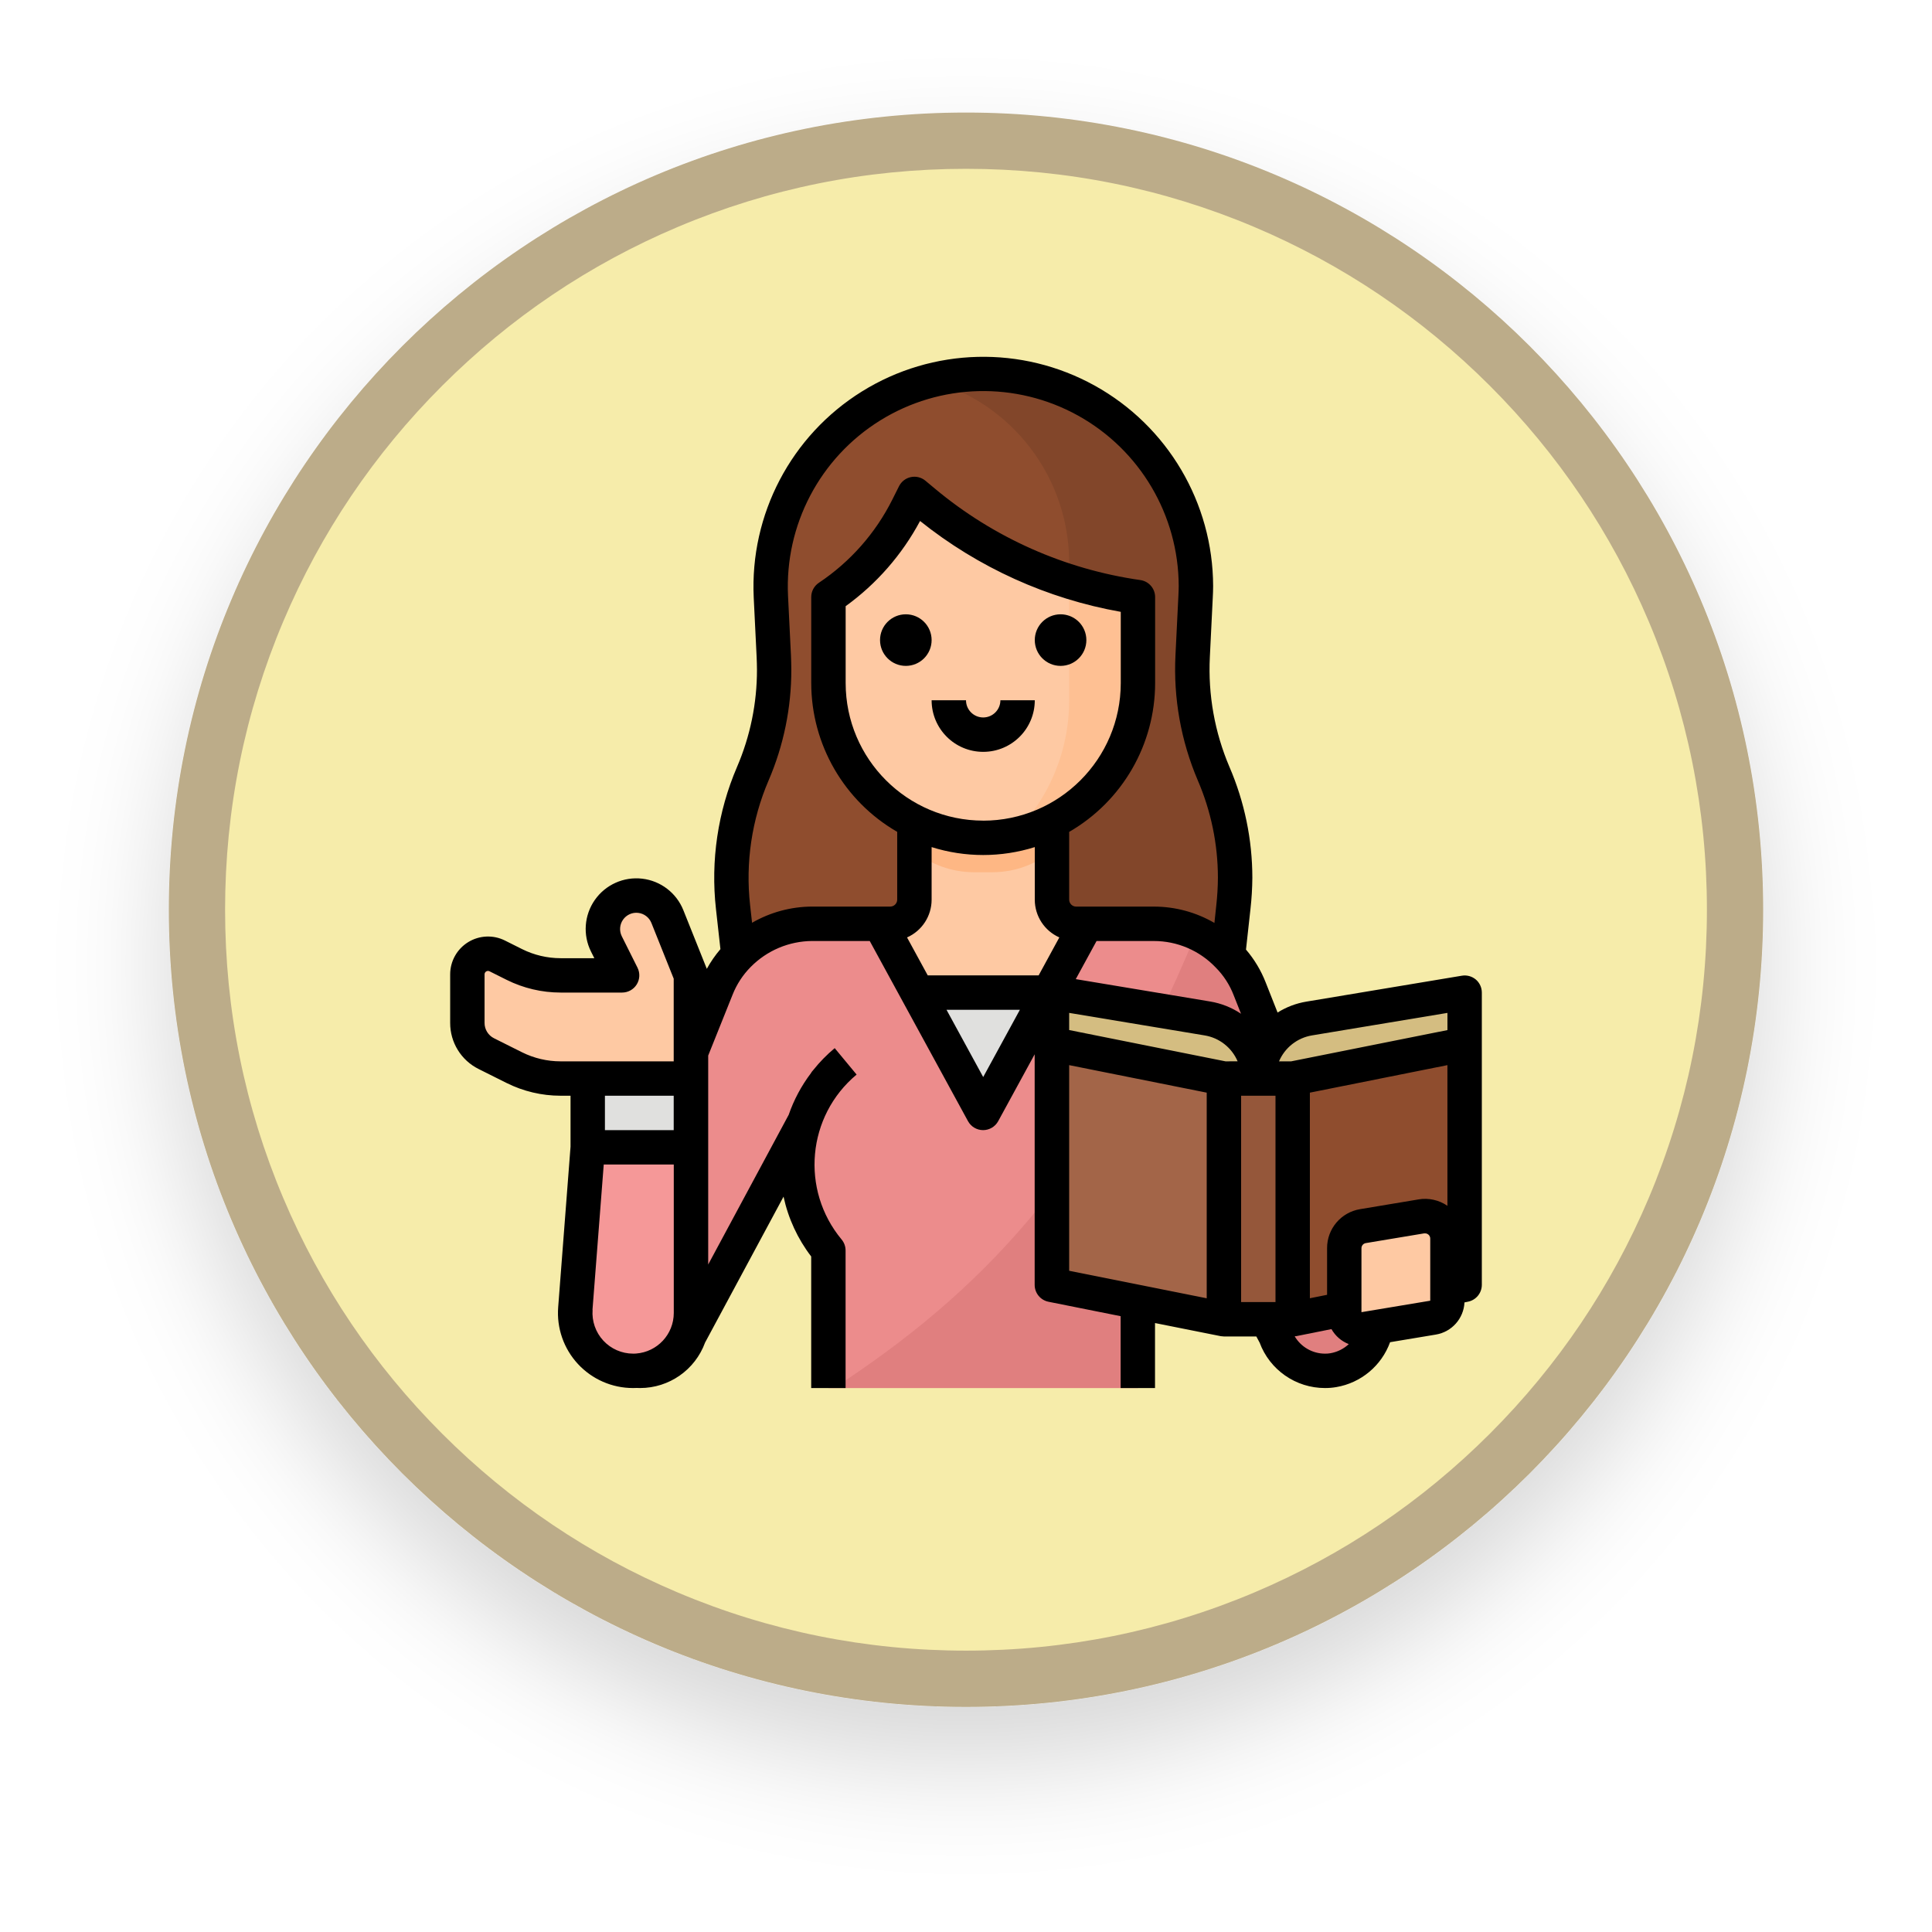
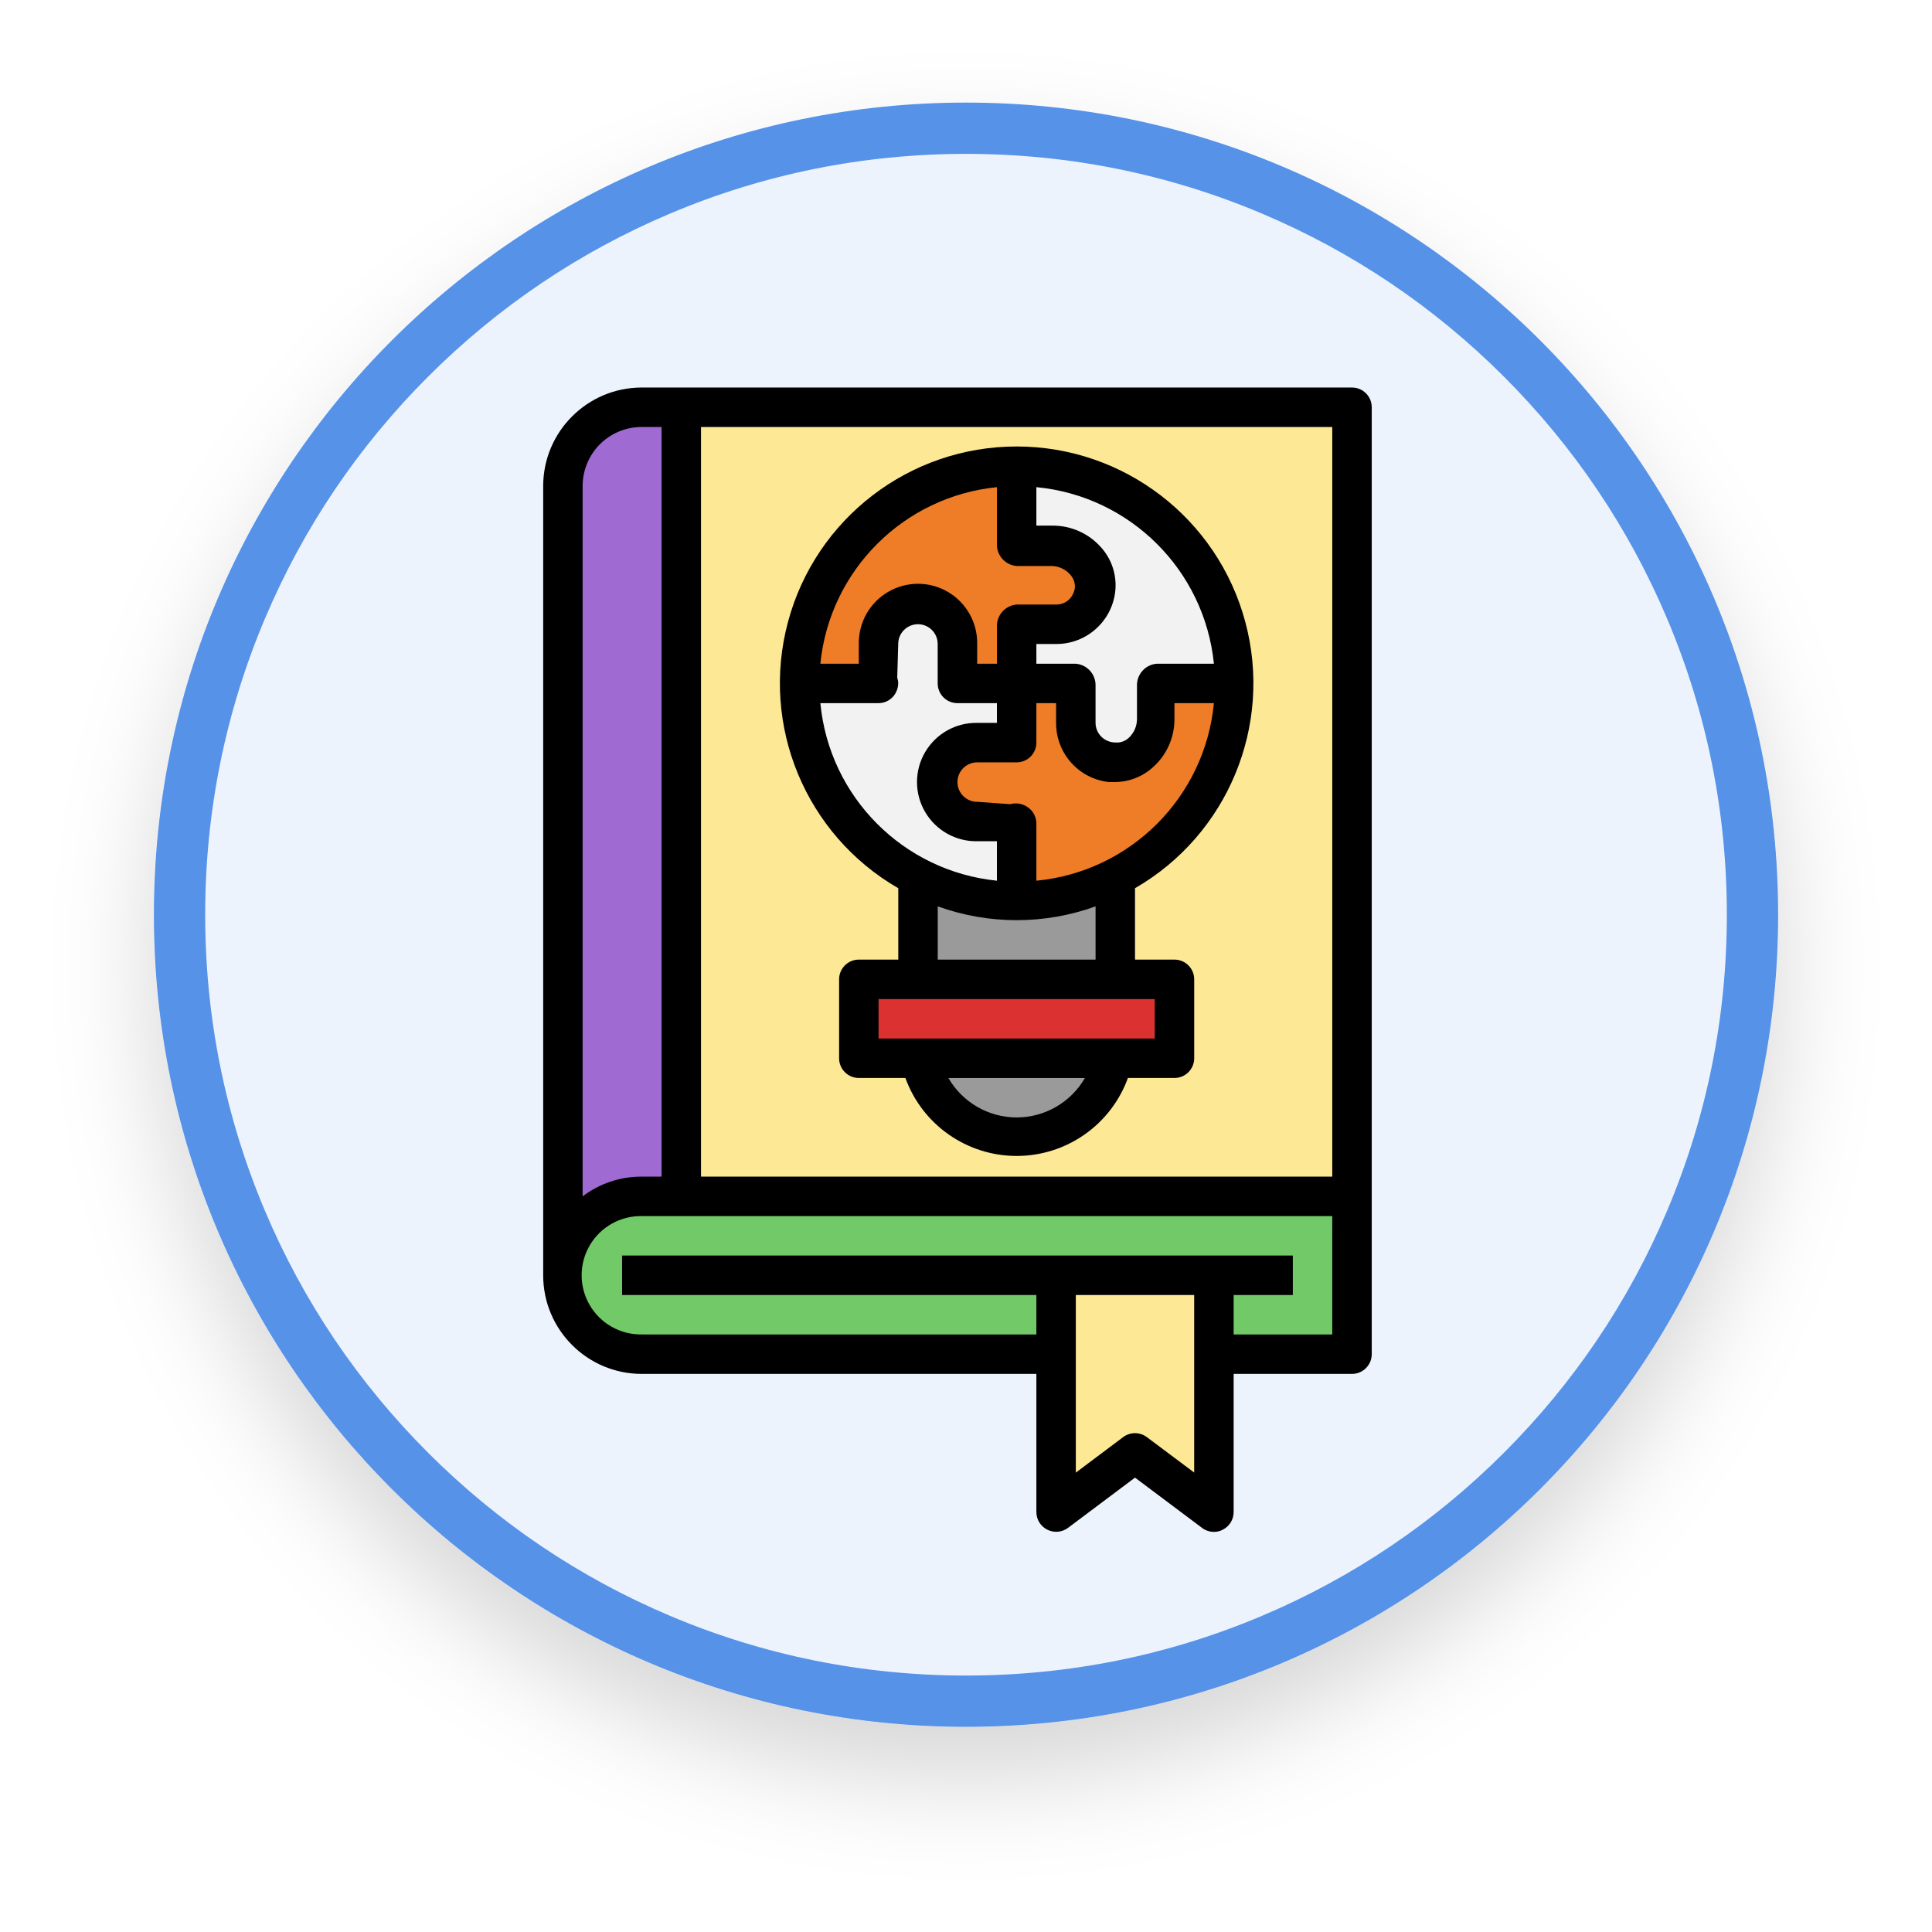
- <svg xmlns="http://www.w3.org/2000/svg" width="103" height="103" viewBox="0 0 103 103">
+ <svg xmlns="http://www.w3.org/2000/svg" width="113" height="113" viewBox="0 0 113 113">
  <defs>
-     <filter id="Trazado_978624" x="0" y="0" width="103" height="103" filterUnits="userSpaceOnUse">
+     <filter id="Trazado_982547" x="0" y="0" width="113" height="113" filterUnits="userSpaceOnUse">
      <feOffset dy="3" input="SourceAlpha" />
      <feGaussianBlur stdDeviation="3" result="blur" />
      <feFlood flood-opacity="0.161" />
      <feComposite operator="in" in2="blur" />
      <feComposite in="SourceGraphic" />
    </filter>
  </defs>
-   <g id="Grupo_1164359" data-name="Grupo 1164359" transform="translate(9 6)">
-     <g id="Grupo_1144531" data-name="Grupo 1144531">
-       <g transform="matrix(1, 0, 0, 1, -9, -6)" filter="url(#Trazado_978624)">
-         <g id="Trazado_978624-2" data-name="Trazado 978624" transform="translate(9 6)" fill="#f6ecaa">
-           <path d="M 42.5 83.5 C 36.964 83.5 31.595 82.416 26.541 80.279 C 21.659 78.214 17.274 75.257 13.509 71.491 C 9.743 67.726 6.786 63.341 4.721 58.459 C 2.584 53.405 1.5 48.036 1.5 42.5 C 1.5 36.964 2.584 31.595 4.721 26.541 C 6.786 21.659 9.743 17.274 13.509 13.509 C 17.274 9.743 21.659 6.786 26.541 4.721 C 31.595 2.584 36.964 1.5 42.5 1.5 C 48.036 1.5 53.405 2.584 58.459 4.721 C 63.341 6.786 67.726 9.743 71.491 13.509 C 75.257 17.274 78.214 21.659 80.279 26.541 C 82.416 31.595 83.5 36.964 83.5 42.5 C 83.5 48.036 82.416 53.405 80.279 58.459 C 78.214 63.341 75.257 67.726 71.491 71.491 C 67.726 75.257 63.341 78.214 58.459 80.279 C 53.405 82.416 48.036 83.5 42.5 83.5 Z" stroke="none" />
-           <path d="M 42.5 3 C 37.166 3 31.994 4.044 27.126 6.103 C 22.422 8.092 18.198 10.941 14.569 14.569 C 10.941 18.198 8.092 22.422 6.103 27.126 C 4.044 31.994 3 37.166 3 42.5 C 3 47.834 4.044 53.006 6.103 57.874 C 8.092 62.578 10.941 66.802 14.569 70.431 C 18.198 74.059 22.422 76.908 27.126 78.897 C 31.994 80.956 37.166 82 42.5 82 C 47.834 82 53.006 80.956 57.874 78.897 C 62.578 76.908 66.802 74.059 70.431 70.431 C 74.059 66.802 76.908 62.578 78.897 57.874 C 80.956 53.006 82 47.834 82 42.5 C 82 37.166 80.956 31.994 78.897 27.126 C 76.908 22.422 74.059 18.198 70.431 14.569 C 66.802 10.941 62.578 8.092 57.874 6.103 C 53.006 4.044 47.834 3 42.5 3 M 42.5 0 C 65.972 0 85 19.028 85 42.5 C 85 65.972 65.972 85 42.5 85 C 19.028 85 0 65.972 0 42.5 C 0 19.028 19.028 0 42.5 0 Z" stroke="none" fill="#bcac89" />
+   <g id="Grupo_1210856" data-name="Grupo 1210856" transform="translate(-1110.999 -904.873)">
+     <g id="Grupo_1210850" data-name="Grupo 1210850" transform="translate(1120 910.873)">
+       <g id="Grupo_1210835" data-name="Grupo 1210835" transform="translate(0)">
+         <g id="Grupo_1202055" data-name="Grupo 1202055">
+           <g id="Grupo_1177900" data-name="Grupo 1177900">
+             <g id="Grupo_1172010" data-name="Grupo 1172010">
+               <g id="Grupo_1171046" data-name="Grupo 1171046">
+                 <g id="Grupo_1148525" data-name="Grupo 1148525">
+                   <g transform="matrix(1, 0, 0, 1, -9, -6)" filter="url(#Trazado_982547)">
+                     <g id="Trazado_982547-2" data-name="Trazado 982547" transform="translate(9 6)" fill="#edf3fc">
+                       <path d="M 47.5 93.5 C 41.289 93.5 35.265 92.284 29.595 89.886 C 24.118 87.569 19.198 84.252 14.973 80.027 C 10.748 75.802 7.431 70.882 5.114 65.405 C 2.716 59.735 1.5 53.711 1.5 47.5 C 1.5 41.289 2.716 35.265 5.114 29.595 C 7.431 24.118 10.748 19.198 14.973 14.973 C 19.198 10.748 24.118 7.431 29.595 5.114 C 35.265 2.716 41.289 1.5 47.5 1.5 C 53.711 1.5 59.735 2.716 65.405 5.114 C 70.882 7.431 75.802 10.748 80.027 14.973 C 84.252 19.198 87.569 24.118 89.886 29.595 C 92.284 35.265 93.5 41.289 93.5 47.5 C 93.5 53.711 92.284 59.735 89.886 65.405 C 87.569 70.882 84.252 75.802 80.027 80.027 C 75.802 84.252 70.882 87.569 65.405 89.886 C 59.735 92.284 53.711 93.5 47.5 93.5 Z" stroke="none" />
+                       <path d="M 47.5 3 C 41.491 3 35.664 4.176 30.18 6.496 C 24.881 8.737 20.122 11.946 16.034 16.034 C 11.946 20.122 8.737 24.881 6.496 30.18 C 4.176 35.664 3 41.491 3 47.5 C 3 53.509 4.176 59.336 6.496 64.82 C 8.737 70.119 11.946 74.878 16.034 78.966 C 20.122 83.054 24.881 86.263 30.18 88.504 C 35.664 90.824 41.491 92 47.5 92 C 53.509 92 59.336 90.824 64.82 88.504 C 70.119 86.263 74.878 83.054 78.966 78.966 C 83.054 74.878 86.263 70.119 88.504 64.82 C 90.824 59.336 92 53.509 92 47.5 C 92 41.491 90.824 35.664 88.504 30.18 C 86.263 24.881 83.054 20.122 78.966 16.034 C 74.878 11.946 70.119 8.737 64.82 6.496 C 59.336 4.176 53.509 3 47.5 3 M 47.5 0 C 73.734 0 95 21.266 95 47.5 C 95 73.734 73.734 95 47.5 95 C 21.266 95 0 73.734 0 47.5 C 0 21.266 21.266 0 47.5 0 Z" stroke="none" fill="#5692e8" />
+                     </g>
+                   </g>
+                 </g>
+               </g>
+             </g>
+           </g>
        </g>
      </g>
    </g>
-     <g id="Filled_outline" data-name="Filled outline" transform="translate(15 13)">
-       <path id="Trazado_982645" data-name="Trazado 982645" d="M173.594,52.45l-.3,2.721-.2,1.833H147.421l-.2-1.833-.3-2.721a14.1,14.1,0,0,1,1.054-7.112,14.118,14.118,0,0,0,1.123-6.26l-.159-3.172a11.336,11.336,0,1,1,22.644,0l-.159,3.172a14.118,14.118,0,0,0,1.123,6.26A14.1,14.1,0,0,1,173.594,52.45Z" transform="translate(-131.837 -23.088)" fill="#8f4d2e" />
-       <path id="Trazado_982646" data-name="Trazado 982646" d="M255.435,52.444l-.3,2.721H244.845V45.082l1.833-3.667V34.082a10.093,10.093,0,0,0-7.418-9.727A11.349,11.349,0,0,1,253.417,35.9l-.159,3.172a14.118,14.118,0,0,0,1.123,6.26A14.1,14.1,0,0,1,255.435,52.444Z" transform="translate(-213.678 -23.082)" fill="#82462a" />
-       <path id="Trazado_982647" data-name="Trazado 982647" d="M219.367,223.333a1.283,1.283,0,0,1-1.283-1.283V216H210.75v6.05a1.283,1.283,0,0,1-1.283,1.283H208v5.5h12.833v-5.5Z" transform="translate(-186 -193.083)" fill="#fec9a3" />
-       <path id="Trazado_982648" data-name="Trazado 982648" d="M236.219,220.583a5.029,5.029,0,0,0,3.114-1.124V216H232v3.459a5.029,5.029,0,0,0,3.114,1.124Z" transform="translate(-207.25 -193.083)" fill="#feb784" />
-       <path id="Trazado_982649" data-name="Trazado 982649" d="M208.5,85.5v4.583a8.25,8.25,0,1,1-16.5,0V85.5a12.436,12.436,0,0,0,4.228-4.79l.355-.71.52.434A22.887,22.887,0,0,0,208.5,85.5Z" transform="translate(-171.833 -72.667)" fill="#fec9a3" />
-       <path id="Trazado_982650" data-name="Trazado 982650" d="M284.429,121.528v4.583a8.253,8.253,0,0,1-6.674,8.1,10.047,10.047,0,0,0,3.007-7.183V120.69A22.859,22.859,0,0,0,284.429,121.528Z" transform="translate(-247.763 -108.694)" fill="#fec093" />
-       <path id="Trazado_982651" data-name="Trazado 982651" d="M224,312h9.167v6.417H224Z" transform="translate(-200.167 -278.083)" fill="#e0e0de" />
-       <path id="Trazado_982652" data-name="Trazado 982652" d="M119.7,303.8a2.782,2.782,0,0,1-3.09-1.846l-6.055-11.359a7.139,7.139,0,0,1-1.279,6.826v7.333h-16.5v-7.333a7.15,7.15,0,0,1-1.265-6.911L85.358,301.95a2.781,2.781,0,1,1-5.281-1.746l6.731-16.753a5.5,5.5,0,0,1,5.1-3.45h3.615l5.5,10.083,5.5-10.083h3.6a5.5,5.5,0,0,1,5.11,3.468l6.654,16.735A2.783,2.783,0,0,1,119.7,303.8Z" transform="translate(-72.609 -249.75)" fill="#ec8c8c" />
-       <path id="Trazado_982653" data-name="Trazado 982653" d="M74.16,392.595,74.821,384h5.5v8.831a3.085,3.085,0,1,1-6.161-.237Z" transform="translate(-67.487 -341.833)" fill="#f59898" />
-       <path id="Trazado_982654" data-name="Trazado 982654" d="M32.573,266.886a1.783,1.783,0,0,0-1.162,2.527l.839,1.678H28.965a5.5,5.5,0,0,1-2.46-.581l-.913-.457a1.1,1.1,0,0,0-1.592.984v2.587a1.833,1.833,0,0,0,1.013,1.64l1.492.746a5.5,5.5,0,0,0,2.46.581h6.952v-5.5l-1.255-3.138A1.783,1.783,0,0,0,32.573,266.886Z" transform="translate(-23.083 -238.091)" fill="#fec9a3" />
-       <path id="Trazado_982655" data-name="Trazado 982655" d="M80,352h5.5v3.667H80Z" transform="translate(-72.667 -313.5)" fill="#e0e0de" />
-       <path id="Trazado_982656" data-name="Trazado 982656" d="M221.252,307.55a2.782,2.782,0,0,1-3.09-1.846l-6.055-11.359a7.139,7.139,0,0,1-1.279,6.826V308.5h-16.2c7.566-4.941,13.949-11.211,19.307-24.264a5.491,5.491,0,0,1,2.853,2.983l6.654,16.735a2.783,2.783,0,0,1-2.192,3.592Z" transform="translate(-174.162 -253.504)" fill="#e07f7f" />
-       <path id="Trazado_982657" data-name="Trazado 982657" d="M305.167,350.667,296,348.833V336l9.167,1.833Z" transform="translate(-263.917 -299.333)" fill="#a36548" />
-       <path id="Trazado_982658" data-name="Trazado 982658" d="M408,350.667l9.167-1.833V336L408,337.833Z" transform="translate(-363.083 -299.333)" fill="#8f4d2e" />
-       <path id="Trazado_982659" data-name="Trazado 982659" d="M376,352h3.667v12.833H376Z" transform="translate(-334.75 -313.5)" fill="#95573a" />
-       <path id="Trazado_982660" data-name="Trazado 982660" d="M307,316.583a3.246,3.246,0,0,0-2.712-3.2L296,312v2.75l9.167,1.833H307a3.246,3.246,0,0,1,2.712-3.2L318,312v2.75l-9.167,1.833Z" transform="translate(-263.917 -278.083)" fill="#d4bd81" />
-       <path id="Trazado_982661" data-name="Trazado 982661" d="M436.734,421.414l-3.667.611a.917.917,0,0,1-1.067-.9v-3.407a1.193,1.193,0,0,1,1-1.177l3.113-.519a1.193,1.193,0,0,1,1.39,1.177v3.315a.917.917,0,0,1-.766.9Z" transform="translate(-384.333 -370.168)" fill="#fec9a3" />
-       <path id="Trazado_982662" data-name="Trazado 982662" d="M217.375,136a1.375,1.375,0,1,0,1.375,1.375A1.375,1.375,0,0,0,217.375,136Z" transform="translate(-193.083 -122.25)" />
-       <path id="Trazado_982663" data-name="Trazado 982663" d="M289.375,136a1.375,1.375,0,1,0,1.375,1.375A1.375,1.375,0,0,0,289.375,136Z" transform="translate(-256.833 -122.25)" />
-       <path id="Trazado_982664" data-name="Trazado 982664" d="M242.75,176.917a.918.918,0,0,1-.917-.917H240a2.75,2.75,0,1,0,5.5,0h-1.833a.918.918,0,0,1-.917.917Z" transform="translate(-214.333 -157.667)" />
-       <path id="Trazado_982665" data-name="Trazado 982665" d="M70.676,49.218a.918.918,0,0,0-.743-.2l-8.287,1.381a4.171,4.171,0,0,0-1.535.582l-.632-1.6a6.105,6.105,0,0,0-1.052-1.756l.239-2.168a15.878,15.878,0,0,0,.1-1.663,14.96,14.96,0,0,0-1.22-5.906A13.24,13.24,0,0,1,56.5,32.032l.156-3.173c.01-.2.019-.407.019-.612a12.253,12.253,0,1,0-24.492.613l.155,3.162c.009.236.018.459.018.68a13.068,13.068,0,0,1-1.063,5.185,14.979,14.979,0,0,0-1.123,7.576l.238,2.138a6.223,6.223,0,0,0-.726,1.05l-1.251-3.128a2.7,2.7,0,1,0-4.922,2.21l.176.351h-1.8a4.606,4.606,0,0,1-2.05-.484l-.913-.457A2.017,2.017,0,0,0,16,48.946v2.587a2.735,2.735,0,0,0,1.52,2.46l1.492.746a6.449,6.449,0,0,0,2.87.677h.535v2.715l-.659,8.56A4,4,0,0,0,25.748,71q.1,0,.2-.005c.058,0,.117.005.175.005a3.69,3.69,0,0,0,3.466-2.424l4.184-7.78a8.018,8.018,0,0,0,1.474,3.191V71h1.833V63.667a.917.917,0,0,0-.212-.587,6.25,6.25,0,0,1,.8-8.792L36.5,52.879a8.08,8.08,0,0,0-1.139,1.163.942.942,0,0,0-.095.115h0l-.016.029-.011.02a8.027,8.027,0,0,0-1.192,2.228l-4.291,7.98V53.275l1.3-3.244a4.394,4.394,0,0,1,.965-1.479A4.639,4.639,0,0,1,35.3,47.167h3.068l5.239,9.606a.917.917,0,0,0,1.609,0l1.945-3.566V65.5a.917.917,0,0,0,.737.9l3.846.769V71h1.833V67.535l3.507.7c.023,0,.129.015.16.015h1.734l.176.328A3.714,3.714,0,0,0,62.64,71a3.451,3.451,0,0,0,.6-.05,3.715,3.715,0,0,0,2.869-2.394l2.438-.406a1.826,1.826,0,0,0,1.528-1.715l.183-.037A.917.917,0,0,0,71,65.5V49.917a.917.917,0,0,0-.324-.7ZM40.357,46.977a2.2,2.2,0,0,0,1.31-2.01V42.161a9.171,9.171,0,0,0,5.5,0v2.805a2.2,2.2,0,0,0,1.309,2.01L47.373,49H41.46Zm4.06-6.227a7.342,7.342,0,0,1-7.333-7.333v-4.1a13.391,13.391,0,0,0,3.967-4.542,23.744,23.744,0,0,0,10.7,4.844v3.8a7.342,7.342,0,0,1-7.333,7.333ZM56.8,48.567l.017.017a4.248,4.248,0,0,1,.951,1.468l.394.994a4.169,4.169,0,0,0-1.645-.653L49.352,49.2l1.108-2.032h3.058A4.542,4.542,0,0,1,56.8,48.567Zm.536,5.016-4.171-.834L49,51.915V51l7.22,1.2a2.322,2.322,0,0,1,1.761,1.382ZM61.947,52.2l7.22-1.2v.917l-4.311.862-4.029.806h-.64A2.322,2.322,0,0,1,61.947,52.2Zm-42.115.9-1.492-.746a.912.912,0,0,1-.507-.82V48.946a.183.183,0,0,1,.265-.164l.914.457a6.449,6.449,0,0,0,2.87.677h3.285a.917.917,0,0,0,.82-1.327l-.839-1.678a.866.866,0,1,1,1.579-.709l1.19,2.974v4.407H21.882A4.606,4.606,0,0,1,19.832,53.1Zm8.085,2.317V57.25H24.25V55.417Zm-4.33,11.415.6-7.749h3.734V67a2.17,2.17,0,0,1-2.012,2.161.937.937,0,0,0-.1.005l-.054,0a2.168,2.168,0,0,1-2.162-2.335ZM35.265,54.157a.915.915,0,0,1,.058-.071l-.056.072ZM32.095,46.2l-.105-.942a13.143,13.143,0,0,1,.985-6.648A14.89,14.89,0,0,0,34.187,32.7c0-.256-.01-.507-.019-.76l-.156-3.172a10.42,10.42,0,1,1,20.828-.523c0,.162-.008.338-.017.523l-.156,3.17a15.081,15.081,0,0,0,1.191,6.668,13.138,13.138,0,0,1,1.072,5.186,14.044,14.044,0,0,1-.086,1.467l-.1.945a6.411,6.411,0,0,0-3.22-.871H49.367A.372.372,0,0,1,49,44.967V41.35a9.17,9.17,0,0,0,4.583-7.933V28.833a.917.917,0,0,0-.787-.908,21.917,21.917,0,0,1-10.939-4.863l-.521-.434a.917.917,0,0,0-1.407.294l-.355.71a11.548,11.548,0,0,1-3.917,4.437.917.917,0,0,0-.408.763v4.583a9.17,9.17,0,0,0,4.583,7.933v3.617a.372.372,0,0,1-.367.367H35.3a6.458,6.458,0,0,0-3.21.866Zm12.322,8.22-1.956-3.586h3.912ZM49,53.785l7.333,1.467V66.215L49,64.748Zm9.167,1.632H60v11H58.167ZM62.93,69.144a1.64,1.64,0,0,1-.29.023,1.878,1.878,0,0,1-1.616-.924l.051-.008.02,0H61.1l1.884-.377a1.809,1.809,0,0,0,.923.8A1.911,1.911,0,0,1,62.93,69.144Zm5.32-2.8-3.667.611V63.546a.276.276,0,0,1,.231-.273l3.114-.519a.3.3,0,0,1,.047,0,.277.277,0,0,1,.275.277v3.315Zm-.624-5.4-3.113.519a2.1,2.1,0,0,0-1.763,2.081v2.486l-.917.183V55.252l7.333-1.467v7.5a2.1,2.1,0,0,0-1.54-.342Z" transform="translate(-16 -16)" />
+     <g id="book_14122600" transform="translate(1131.769 924.539)">
+       <path id="Trazado_1030816" data-name="Trazado 1030816" d="M18,4H57.23V50.153H18Z" transform="translate(1.077 0.154)" fill="#fce895" />
+       <path id="Trazado_1030817" data-name="Trazado 1030817" d="M58.153,44H16.615a4.615,4.615,0,0,0,0,9.231H58.153" transform="translate(0.154 6.307)" fill="#71c967" />
+       <path id="Trazado_1030818" data-name="Trazado 1030818" d="M37,48V61.846l4.615-3.462,4.615,3.462V48" transform="translate(4 6.923)" fill="#fce895" />
+       <path id="Trazado_1030819" data-name="Trazado 1030819" d="M12,54.769a4.615,4.615,0,0,1,4.615-4.615h2.308V4H16.615A4.615,4.615,0,0,0,12,8.615Z" transform="translate(0.154 0.154)" fill="#a06ad3" />
+       <path id="Trazado_1030820" data-name="Trazado 1030820" d="M30,25H41.538v9.231H30Z" transform="translate(2.923 3.384)" fill="#9a9a9b" />
+       <path id="Trazado_1030821" data-name="Trazado 1030821" d="M30.1,37a5.769,5.769,0,0,0,11.308,0" transform="translate(2.938 5.23)" fill="#9a9a9b" />
+       <path id="Trazado_1030822" data-name="Trazado 1030822" d="M27,33H45.461v4.615H27Z" transform="translate(2.461 4.615)" fill="#db3131" />
+       <ellipse id="Elipse_12308" data-name="Elipse 12308" cx="12.5" cy="13" rx="12.5" ry="13" transform="translate(26.231 7.461)" fill="#ef7c26" />
+       <path id="Trazado_1030823" data-name="Trazado 1030823" d="M49.384,19.692A12.692,12.692,0,0,0,36.692,7v4.673h2.031a2.435,2.435,0,0,1,2.585,2.492A2.308,2.308,0,0,1,39,16.231H36.692v6.923H34.385a2.308,2.308,0,1,0,0,4.615h2.308v4.615A12.692,12.692,0,0,1,24,19.692h4.615V17.6a2.435,2.435,0,0,1,2.55-2.527,2.308,2.308,0,0,1,2.065,2.308V19.75h6.923v2.308a2.308,2.308,0,1,0,4.615,0V19.75Z" transform="translate(2 0.615)" fill="#f2f2f2" />
+       <path id="Trazado_1030824" data-name="Trazado 1030824" d="M40.48,69.8a1.154,1.154,0,0,0,1.212-.1l3.923-2.942,3.923,2.942a1.154,1.154,0,0,0,.692.231,1.05,1.05,0,0,0,.519-.127,1.154,1.154,0,0,0,.635-1.027V60.692h6.923a1.154,1.154,0,0,0,1.154-1.154V4.154A1.154,1.154,0,0,0,58.307,3H16.769A5.769,5.769,0,0,0,11,8.769V54.923a5.769,5.769,0,0,0,5.769,5.769H39.846v8.077A1.154,1.154,0,0,0,40.48,69.8Zm5.827-5.411a1.154,1.154,0,0,0-1.385,0l-2.769,2.077V56.076h6.923V66.461ZM57.153,49.153H20.231V5.308H57.153ZM14.312,6.323a3.461,3.461,0,0,1,2.458-1.015h1.154V49.153H16.769a5.677,5.677,0,0,0-3.462,1.154V8.769A3.461,3.461,0,0,1,14.312,6.323Zm2.458,52.061a3.462,3.462,0,1,1,0-6.923H57.153v6.923H51.384V56.076h3.462V53.769H15.615v2.308H39.846v2.308Z" transform="translate(0 0)" />
+       <path id="Trazado_1030825" data-name="Trazado 1030825" d="M29.923,31.825V36H27.616a1.154,1.154,0,0,0-1.154,1.154v4.615a1.154,1.154,0,0,0,1.154,1.154h2.723a6.923,6.923,0,0,0,13.015,0h2.723a1.154,1.154,0,0,0,1.154-1.154V37.155A1.154,1.154,0,0,0,46.077,36H43.769V31.825a13.846,13.846,0,1,0-13.846,0ZM25.366,21h3.4a1.154,1.154,0,0,0,.854-.381,1.235,1.235,0,0,0,.3-.773,1.073,1.073,0,0,0-.058-.335l.058-1.973a1.154,1.154,0,1,1,2.308,0v2.308A1.154,1.154,0,0,0,33.385,21h2.308v1.154H34.539a3.462,3.462,0,1,0,0,6.923h1.154v2.308A11.538,11.538,0,0,1,25.366,21ZM36.846,45.232a4.615,4.615,0,0,1-3.992-2.308h7.985A4.615,4.615,0,0,1,36.846,45.232Zm8.077-4.615H28.769V38.309H44.923ZM41.462,36H32.231V32.886a13.592,13.592,0,0,0,9.231,0ZM38,31.386V28.04a1.154,1.154,0,0,0-.381-.854,1.223,1.223,0,0,0-1.154-.277l-1.927-.138a1.154,1.154,0,1,1,0-2.308h2.308A1.154,1.154,0,0,0,38,23.309V21h1.154v1.154a3.462,3.462,0,0,0,3.092,3.462h.346a3.358,3.358,0,0,0,2.238-.877,3.761,3.761,0,0,0,1.246-2.8V21h2.308A11.538,11.538,0,0,1,38,31.386ZM48.385,18.694H45.038a1.258,1.258,0,0,0-1.154,1.212v2.031a1.5,1.5,0,0,1-.473,1.085,1.015,1.015,0,0,1-.808.277,1.154,1.154,0,0,1-1.142-1.142v-2.25a1.258,1.258,0,0,0-1.154-1.212H38V17.54h1.154a3.462,3.462,0,0,0,3.461-3.092,3.311,3.311,0,0,0-.854-2.585,3.762,3.762,0,0,0-2.827-1.246H38V8.367A11.538,11.538,0,0,1,48.384,18.694ZM35.692,8.367v3.4a1.258,1.258,0,0,0,1.154,1.212h2.031a1.465,1.465,0,0,1,1.085.485,1.015,1.015,0,0,1,.288.8,1.154,1.154,0,0,1-.358.692,1.073,1.073,0,0,1-.738.277H36.846a1.258,1.258,0,0,0-1.154,1.212v2.25H34.538V17.54a3.462,3.462,0,1,0-6.923,0v1.154h-2.25A11.538,11.538,0,0,1,35.692,8.367Z" transform="translate(1.846 0.46)" />
    </g>
  </g>
</svg>
